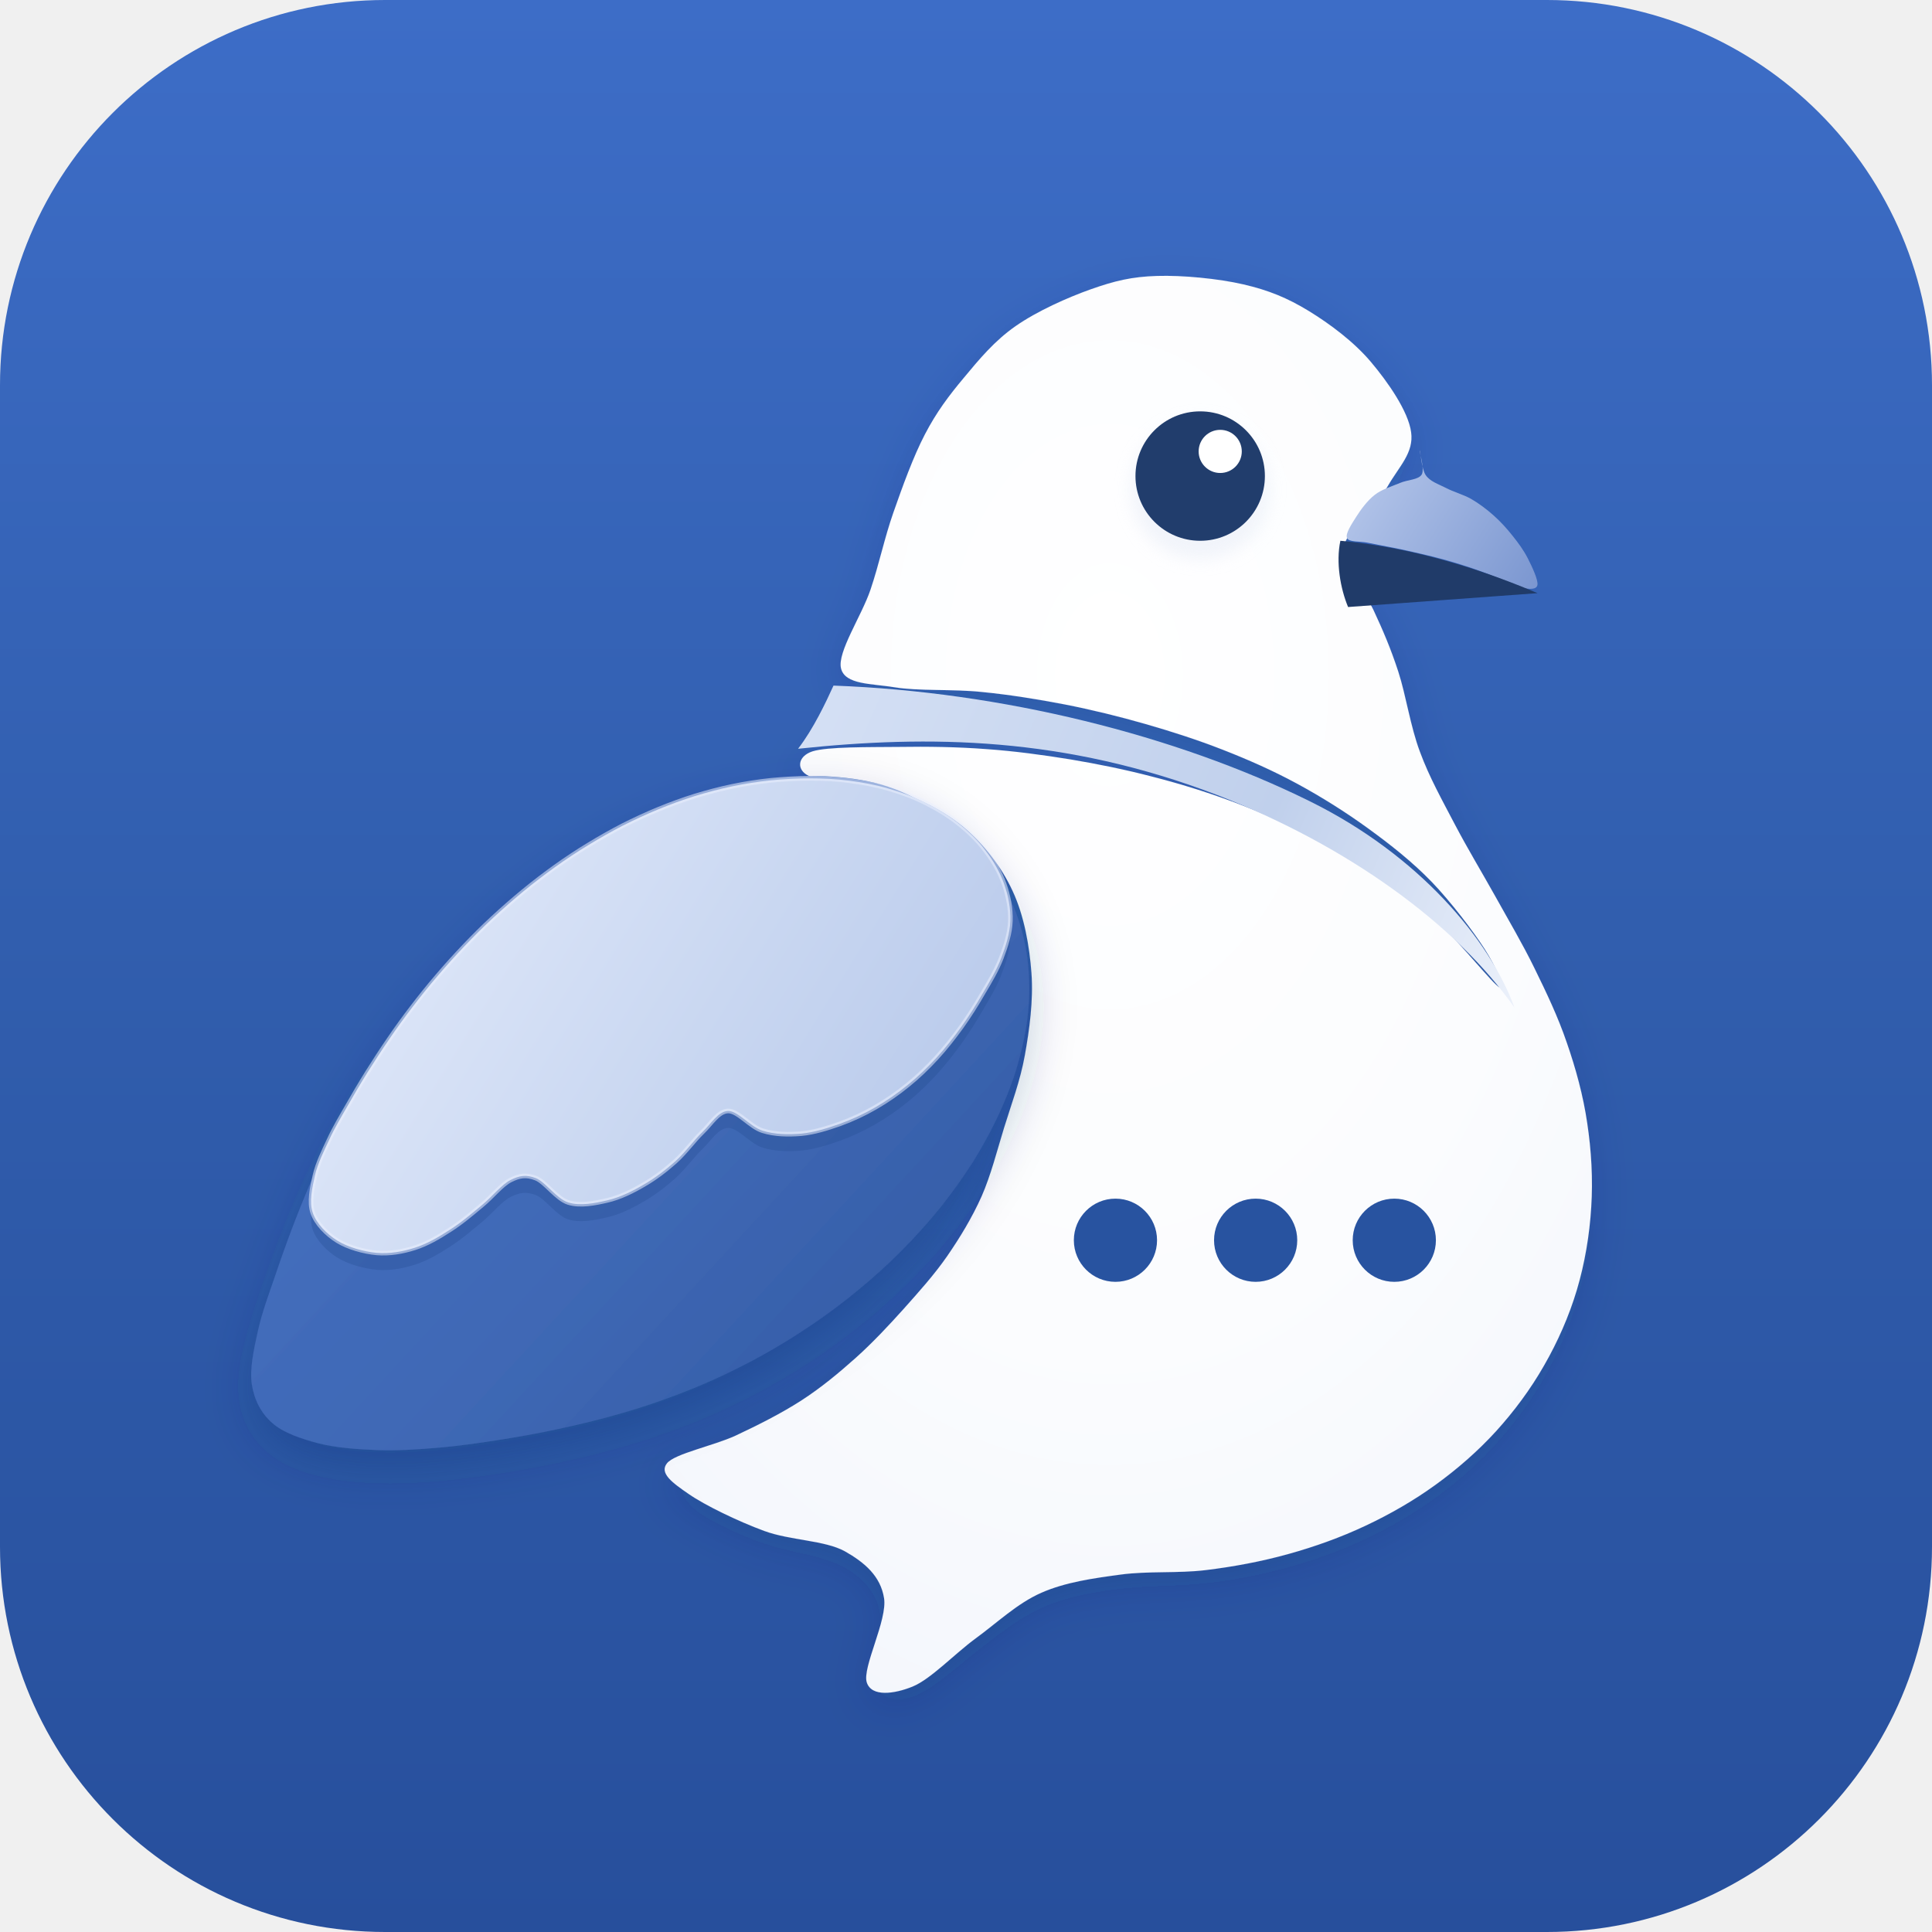
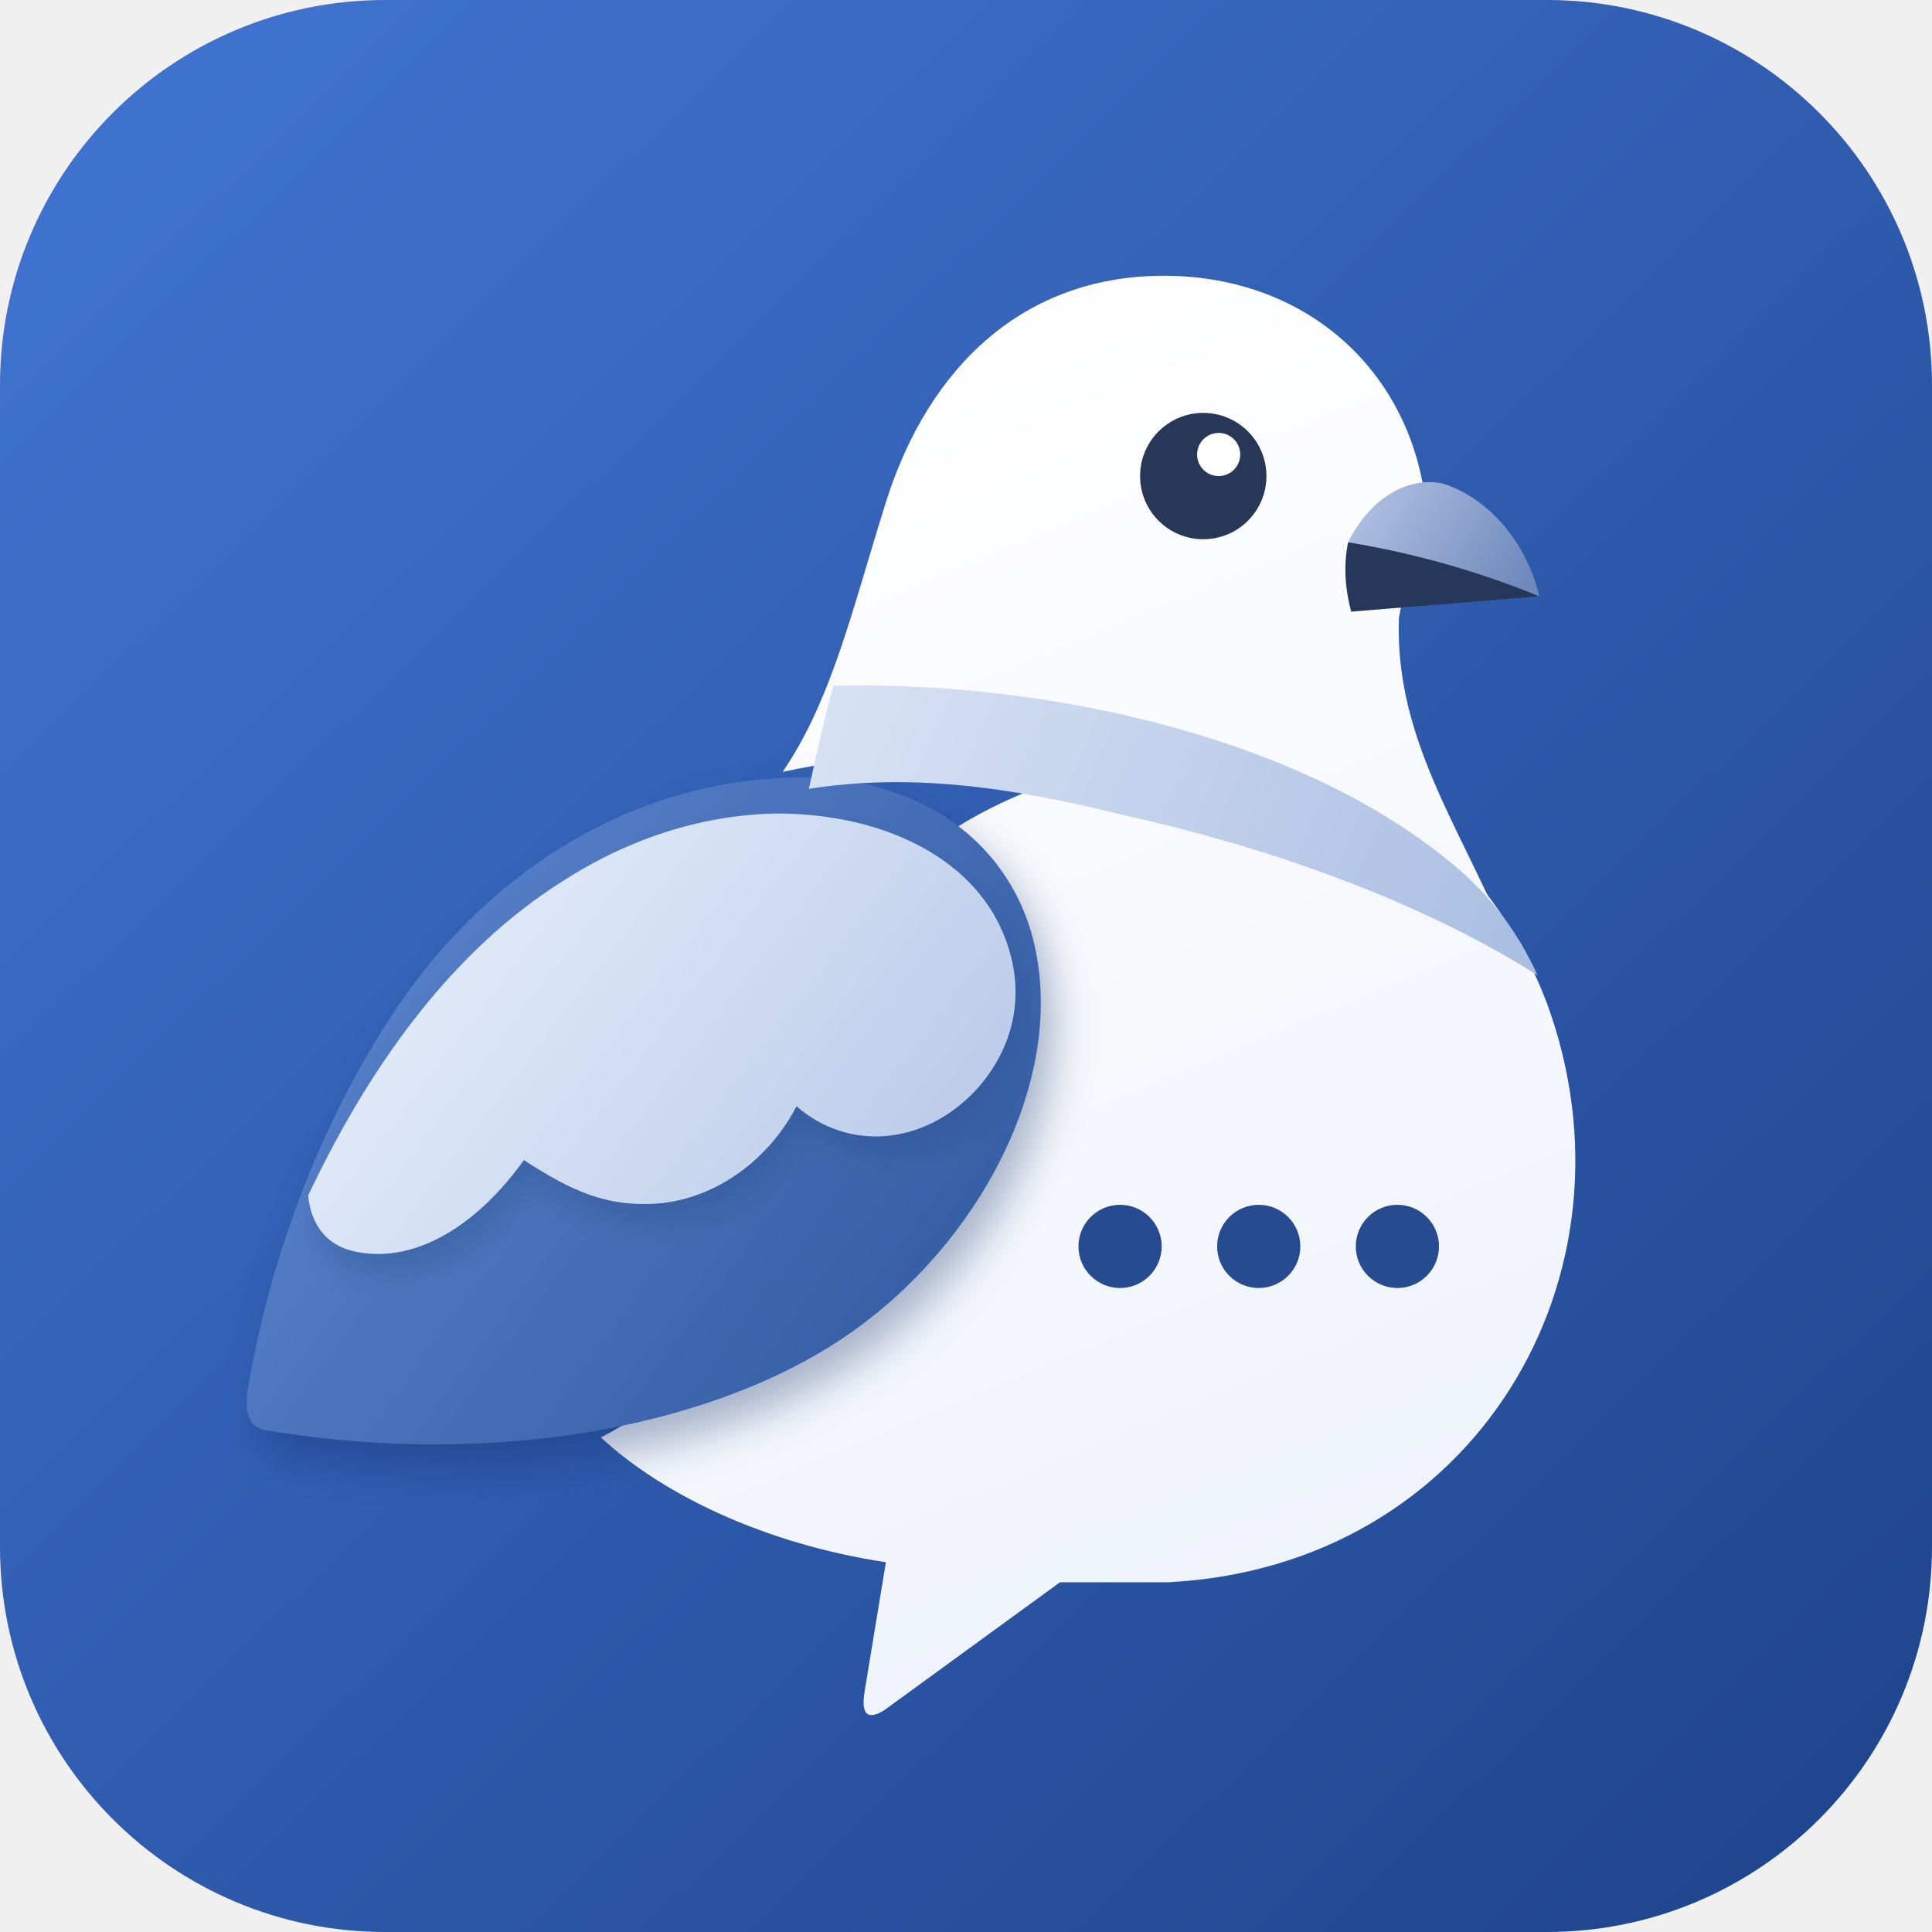
- <svg xmlns="http://www.w3.org/2000/svg" viewBox="0 0 1254 1254" role="img" aria-label="Pigeon app icon">
+ <svg xmlns="http://www.w3.org/2000/svg" width="1254" height="1254" viewBox="0 0 1254 1254" role="img" aria-labelledby="title desc">
  <defs>
-     <linearGradient id="bg" x1="0" y1="0" x2="0" y2="1254" gradientUnits="userSpaceOnUse">
-       <stop offset="0" stop-color="#3d6dc7" />
-       <stop offset="0.48" stop-color="#315eae" />
-       <stop offset="1" stop-color="#274f9c" />
+     <clipPath id="icon-bounds">
+       <rect width="1254" height="1254" rx="250" />
+     </clipPath>
+     <linearGradient id="background" x1="95" y1="88" x2="1160" y2="1180" gradientUnits="userSpaceOnUse">
+       <stop stop-color="#3f72ce" />
+       <stop offset="1" stop-color="#20468f" />
    </linearGradient>
-     <radialGradient id="body" cx="48%" cy="28%" r="82%">
-       <stop offset="0" stop-color="#ffffff" />
-       <stop offset="0.58" stop-color="#fbfcfe" />
-       <stop offset="1" stop-color="#f3f6fc" />
-     </radialGradient>
-     <linearGradient id="wingOuter" x1="195" y1="520" x2="650" y2="940" gradientUnits="userSpaceOnUse">
-       <stop offset="0" stop-color="#4773c3" />
-       <stop offset="0.55" stop-color="#3f68b5" />
-       <stop offset="1" stop-color="#2f58a0" />
+     <linearGradient id="body" x1="555" y1="205" x2="910" y2="1060" gradientUnits="userSpaceOnUse">
+       <stop stop-color="#fff" />
+       <stop offset="1" stop-color="#eef2fa" />
    </linearGradient>
-     <linearGradient id="wingTop" x1="215" y1="520" x2="650" y2="790" gradientUnits="userSpaceOnUse">
-       <stop offset="0" stop-color="#e5ecfb" />
-       <stop offset="0.55" stop-color="#c9d7f1" />
-       <stop offset="1" stop-color="#b4c6e9" />
+     <linearGradient id="outer-wing" x1="285" y1="605" x2="668" y2="890" gradientUnits="userSpaceOnUse">
+       <stop stop-color="#547ec7" />
+       <stop offset="1" stop-color="#31589f" />
    </linearGradient>
-     <linearGradient id="collar" x1="500" y1="445" x2="990" y2="660" gradientUnits="userSpaceOnUse">
-       <stop offset="0" stop-color="#d6e1f5" />
-       <stop offset="0.62" stop-color="#c0d0ec" />
-       <stop offset="1" stop-color="#edf2fb" />
+     <linearGradient id="inner-wing" x1="280" y1="535" x2="580" y2="765" gradientUnits="userSpaceOnUse">
+       <stop stop-color="#e6eefc" />
+       <stop offset="1" stop-color="#bdcdea" />
    </linearGradient>
-     <linearGradient id="beakTop" x1="873" y1="310" x2="1000" y2="390" gradientUnits="userSpaceOnUse">
-       <stop offset="0" stop-color="#b7c8eb" />
-       <stop offset="1" stop-color="#7894cf" />
+     <linearGradient id="collar" x1="544" y1="465" x2="985" y2="655" gradientUnits="userSpaceOnUse">
+       <stop stop-color="#d6e1f4" />
+       <stop offset="1" stop-color="#a9bee2" />
    </linearGradient>
-     <filter id="bodyShadow" x="-20%" y="-20%" width="140%" height="150%">
-       <feDropShadow dx="0" dy="9" stdDeviation="14" flood-color="#17366b" flood-opacity="0.14" />
+     <linearGradient id="beak-top" x1="885" y1="323" x2="986" y2="385" gradientUnits="userSpaceOnUse">
+       <stop stop-color="#aebfe1" />
+       <stop offset="1" stop-color="#6f89bd" />
+     </linearGradient>
+     <filter id="wing-shadow" x="-25%" y="-25%" width="160%" height="165%" color-interpolation-filters="sRGB">
+       <feGaussianBlur in="SourceAlpha" stdDeviation="14" result="blur" />
+       <feOffset in="blur" dx="8" dy="15" result="offset" />
+       <feFlood flood-color="#0d2a66" flood-opacity=".34" result="color" />
+       <feComposite in="color" in2="offset" operator="in" />
+       <feMerge>
+         <feMergeNode />
+         <feMergeNode in="SourceGraphic" />
+       </feMerge>
    </filter>
-     <filter id="wingShadow" x="-25%" y="-25%" width="150%" height="160%">
-       <feDropShadow dx="0" dy="12" stdDeviation="15" flood-color="#17366b" flood-opacity="0.24" />
-     </filter>
-     <filter id="softEye" x="-40%" y="-40%" width="180%" height="180%">
-       <feGaussianBlur stdDeviation="5" />
+     <filter id="inner-wing-shadow" x="-28%" y="-30%" width="165%" height="175%" color-interpolation-filters="sRGB">
+       <feGaussianBlur in="SourceAlpha" stdDeviation="10" result="blur" />
+       <feOffset in="blur" dx="5" dy="12" result="offset" />
+       <feFlood flood-color="#244985" flood-opacity=".32" result="color" />
+       <feComposite in="color" in2="offset" operator="in" />
+       <feMerge>
+         <feMergeNode />
+         <feMergeNode in="SourceGraphic" />
+       </feMerge>
    </filter>
  </defs>
-   <rect width="1254" height="1254" rx="250" fill="url(#bg)" />
-   <path d="M751.1,179.1 C734.6,179.6 723.5,182.3 708.2,187.7 C692.9,193.1 673.1,202.0 659.3,211.6 C645.6,221.1 635.5,233.3 625.7,245.1 C615.9,256.8 607.9,267.4 600.3,282.0 C592.7,296.6 585.8,315.8 579.9,332.6 C574.0,349.4 570.7,366.0 565.0,382.8 C559.3,399.7 543.3,423.4 545.9,433.9 C548.6,444.5 565.6,443.6 580.8,446.1 C596.0,448.6 618.6,447.2 637.0,449.1 C655.3,450.9 673.3,453.8 691.0,457.2 C708.8,460.7 726.3,465.0 743.4,469.9 C760.5,474.8 777.2,480.2 793.6,486.6 C810.0,493.0 826.1,500.1 841.8,508.6 C857.5,517.1 873.3,527.0 887.9,537.6 C902.5,548.2 916.6,559.3 929.2,572.3 C941.8,585.4 956.3,604.5 963.6,615.9 C971.0,627.4 978.1,643.4 973.4,641.0 C968.8,638.6 949.3,613.6 935.9,601.4 C922.4,589.2 907.5,577.9 892.7,567.8 C877.8,557.7 862.4,548.8 846.7,540.7 C831.0,532.7 814.8,525.8 798.3,519.7 C781.7,513.6 764.8,508.4 747.5,504.0 C730.3,499.5 712.6,495.9 694.7,492.9 C676.8,490.0 658.5,487.5 639.9,486.2 C621.4,484.8 602.1,484.5 583.4,484.8 C564.6,485.0 537.0,484.6 527.3,487.7 C517.6,490.9 516.6,499.7 525.1,503.7 C533.6,507.8 561.6,506.5 578.3,512.1 C595.0,517.6 612.3,525.9 625.5,536.9 C638.7,548.0 650.0,562.6 657.3,578.4 C664.7,594.2 668.2,613.9 669.5,631.6 C670.8,649.4 668.2,668.2 665.2,685.0 C662.2,701.7 656.4,716.8 651.7,732.1 C647.0,747.4 643.2,762.7 637.1,776.6 C630.9,790.4 623.2,803.1 614.8,815.3 C606.4,827.4 596.4,838.5 586.6,849.5 C576.7,860.5 566.7,871.2 555.6,881.2 C544.5,891.1 533.0,900.7 520.0,909.1 C506.9,917.5 492.0,925.0 477.5,931.8 C463.0,938.5 437.9,943.5 432.9,949.8 C427.8,956.2 436.4,962.4 447.0,969.7 C457.5,977.0 479.2,987.5 496.1,993.7 C513.0,999.9 535.4,999.7 548.4,1006.9 C561.3,1014.2 571.5,1023.0 573.8,1037.2 C576.2,1051.4 559.5,1082.4 562.6,1092.0 C565.7,1101.6 580.5,1099.5 592.3,1094.7 C604.1,1089.9 619.4,1073.6 633.3,1063.4 C647.2,1053.3 660.2,1040.7 675.9,1033.8 C691.6,1026.9 709.6,1024.4 727.4,1022.0 C745.2,1019.6 764.5,1021.3 782.6,1019.1 C800.7,1016.9 818.8,1013.5 836.1,1008.7 C853.4,1003.9 870.4,997.8 886.3,990.3 C902.3,982.8 917.7,973.9 931.8,963.7 C945.9,953.5 959.2,941.9 971.0,929.0 C982.7,916.1 993.5,901.6 1002.2,886.3 C1011.0,871.0 1018.4,854.3 1023.5,837.2 C1028.6,820.1 1031.7,801.7 1032.8,783.7 C1034.0,765.6 1032.9,746.7 1030.2,728.9 C1027.6,711.1 1022.8,693.6 1017.0,676.9 C1011.3,660.1 1003.7,644.2 995.9,628.3 C988.2,612.5 979.1,597.2 970.5,581.7 C961.9,566.3 952.7,551.1 944.5,535.5 C936.3,519.8 927.7,504.5 921.6,487.9 C915.4,471.4 912.6,451.4 907.6,436.0 C902.6,420.7 897.6,409.1 891.5,396.0 C885.5,383.0 869.8,371.2 871.4,357.8 C872.9,344.4 893.3,328.4 900.7,315.6 C908.1,302.7 917.8,293.9 915.9,280.5 C914.1,267.0 900.8,247.9 889.7,234.8 C878.6,221.7 863.1,210.2 849.4,201.8 C835.6,193.4 823.5,188.4 807.1,184.6 C790.7,180.8 767.5,178.6 751.1,179.1 Z" fill="url(#body)" filter="url(#bodyShadow)" />
-   <path d="M541,445 C650,449 763,477 850,520 C921,555 967,610 983,654 C945,600 875,549 790,516 C691,478 603,477 518,486 C528,473 536,456 541,445 Z" fill="url(#collar)" />
-   <path d="M503.2,505.4 C490.9,506.7 478.7,509.1 466.9,512.2 C455.0,515.2 443.3,519.1 432.0,523.6 C420.6,528.1 409.5,533.4 398.7,539.2 C387.9,545.1 377.4,551.6 367.2,558.6 C357.0,565.6 347.1,573.2 337.6,581.2 C328.0,589.2 318.7,597.7 309.9,606.5 C301.0,615.4 292.4,624.7 284.3,634.2 C276.1,643.7 268.3,653.6 261.0,663.7 C253.6,673.7 246.6,684.1 240.0,694.5 C233.4,705.0 227.2,715.6 221.5,726.3 C215.8,736.9 210.5,747.6 205.6,758.4 C200.7,769.3 196.3,780.0 191.9,791.3 C187.5,802.6 183.3,814.2 179.2,826.3 C175.1,838.4 170.0,851.9 167.4,863.9 C164.7,876.0 161.9,888.8 163.5,898.8 C165.1,908.7 169.5,917.3 176.7,923.6 C183.9,930.0 195.3,933.8 206.7,936.8 C218.0,939.7 231.8,940.7 244.7,941.2 C257.6,941.7 271.1,940.8 284.2,939.7 C297.3,938.6 310.5,936.7 323.3,934.7 C336.0,932.7 348.5,930.5 360.6,927.9 C372.8,925.3 384.7,922.5 396.3,919.3 C408.0,916.1 419.4,912.6 430.7,908.5 C441.9,904.5 452.9,900.1 463.8,895.2 C474.8,890.2 485.5,884.8 496.1,878.9 C506.8,872.9 517.3,866.4 527.6,859.4 C537.8,852.4 547.9,844.9 557.5,836.9 C567.1,829.0 576.5,820.5 585.3,811.6 C594.1,802.8 602.5,793.4 610.3,783.8 C618.0,774.1 625.3,763.9 631.9,753.5 C638.4,743.0 644.3,732.1 649.3,721.0 C654.3,710.0 658.6,698.5 661.6,687.0 C664.7,675.6 666.9,663.9 667.7,652.4 C668.4,640.8 668.1,629.2 666.2,617.8 C664.3,606.5 661.0,595.1 656.1,584.3 C651.2,573.6 644.4,562.7 636.7,553.2 C628.9,543.7 619.5,534.6 609.5,527.5 C599.5,520.4 588.2,514.6 576.7,510.7 C565.2,506.8 552.7,505.0 540.5,504.1 C528.2,503.2 515.5,504.0 503.2,505.4 Z" fill="url(#wingOuter)" filter="url(#wingShadow)" />
-   <path d="M525.5,505.2 C517.0,505.2 508.5,505.7 500.2,506.5 C491.8,507.4 483.5,508.7 475.3,510.4 C467.1,512.1 459.0,514.3 451.0,516.7 C443.0,519.2 435.1,522.1 427.3,525.3 C419.5,528.5 411.8,532.1 404.2,535.9 C396.7,539.8 389.2,544.0 381.9,548.5 C374.6,552.9 367.4,557.7 360.4,562.7 C353.4,567.7 346.5,573.0 339.8,578.5 C333.1,584.0 326.5,589.8 320.1,595.7 C313.7,601.6 307.5,607.8 301.5,614.1 C295.5,620.4 289.6,626.9 284.0,633.5 C278.3,640.1 272.9,646.9 267.6,653.8 C262.4,660.6 257.3,667.6 252.5,674.7 C247.6,681.8 243.0,689.0 238.5,696.1 C234.0,703.3 229.7,710.6 225.6,717.8 C221.4,725.1 217.2,732.1 213.7,739.7 C210.2,747.2 206.2,755.1 204.4,763.1 C202.6,771.0 200.6,780.1 203.0,787.2 C205.4,794.2 212.1,801.0 219.0,805.3 C225.9,809.6 236.1,812.4 244.5,813.2 C252.9,813.9 261.3,812.4 269.2,809.9 C277.1,807.4 284.8,802.9 292.0,798.2 C299.3,793.6 306.3,787.6 312.8,782.2 C319.4,776.8 325.6,768.8 331.4,765.9 C337.2,763.0 341.5,762.3 347.8,764.7 C354.0,767.1 361.2,778.1 368.9,780.5 C376.6,782.9 386.1,781.0 394.2,779.1 C402.4,777.2 410.5,773.2 417.8,768.9 C425.1,764.7 431.9,759.5 438.2,753.9 C444.6,748.2 450.2,740.3 455.9,734.8 C461.6,729.4 466.1,721.3 472.6,721.1 C479.1,721.0 487.0,731.5 495.0,733.9 C502.9,736.4 511.8,736.5 520.2,735.8 C528.5,735.0 537.0,732.3 545.0,729.5 C553.0,726.6 560.8,723.0 568.2,718.7 C575.5,714.5 582.6,709.6 589.2,704.2 C595.8,698.9 602.0,692.9 607.8,686.6 C613.6,680.3 618.9,673.5 623.9,666.6 C628.9,659.6 633.6,652.2 637.9,644.7 C642.3,637.3 646.9,629.6 649.9,621.8 C652.9,613.9 655.5,605.8 655.8,597.8 C656.1,589.7 654.4,581.2 651.7,573.6 C649.0,566.0 644.7,558.6 639.7,552.1 C634.8,545.5 628.6,539.6 622.0,534.3 C615.4,529.1 607.9,524.6 600.2,520.8 C592.6,517.0 584.4,514.0 576.2,511.7 C568.0,509.3 559.5,507.8 551.1,506.7 C542.6,505.6 534.0,505.2 525.5,505.2 Z" transform="translate(0 11)" fill="#244b91" opacity="0.32" />
-   <path d="M525.5,505.2 C517.0,505.2 508.5,505.7 500.2,506.5 C491.8,507.4 483.5,508.7 475.3,510.4 C467.1,512.1 459.0,514.3 451.0,516.7 C443.0,519.2 435.1,522.1 427.3,525.3 C419.5,528.5 411.8,532.1 404.2,535.9 C396.7,539.8 389.2,544.0 381.9,548.5 C374.6,552.9 367.4,557.7 360.4,562.7 C353.4,567.7 346.5,573.0 339.8,578.5 C333.1,584.0 326.5,589.8 320.1,595.7 C313.7,601.6 307.5,607.8 301.5,614.1 C295.5,620.4 289.6,626.9 284.0,633.5 C278.3,640.1 272.9,646.9 267.6,653.8 C262.4,660.6 257.3,667.6 252.5,674.7 C247.6,681.8 243.0,689.0 238.5,696.1 C234.0,703.3 229.7,710.6 225.6,717.8 C221.4,725.1 217.2,732.1 213.7,739.7 C210.2,747.2 206.2,755.1 204.4,763.1 C202.6,771.0 200.6,780.1 203.0,787.2 C205.4,794.2 212.1,801.0 219.0,805.3 C225.9,809.6 236.1,812.4 244.5,813.2 C252.9,813.9 261.3,812.4 269.2,809.9 C277.1,807.4 284.8,802.9 292.0,798.2 C299.3,793.6 306.3,787.6 312.8,782.2 C319.4,776.8 325.6,768.8 331.4,765.9 C337.2,763.0 341.5,762.3 347.8,764.7 C354.0,767.1 361.2,778.1 368.9,780.5 C376.6,782.9 386.1,781.0 394.2,779.1 C402.4,777.2 410.5,773.2 417.8,768.9 C425.1,764.7 431.9,759.5 438.2,753.9 C444.6,748.2 450.2,740.3 455.9,734.8 C461.6,729.4 466.1,721.3 472.6,721.1 C479.1,721.0 487.0,731.5 495.0,733.9 C502.9,736.4 511.8,736.5 520.2,735.8 C528.5,735.0 537.0,732.3 545.0,729.5 C553.0,726.6 560.8,723.0 568.2,718.7 C575.5,714.5 582.6,709.6 589.2,704.2 C595.8,698.9 602.0,692.9 607.8,686.6 C613.6,680.3 618.9,673.5 623.9,666.6 C628.9,659.6 633.6,652.2 637.9,644.7 C642.3,637.3 646.9,629.6 649.9,621.8 C652.9,613.9 655.5,605.8 655.8,597.8 C656.1,589.7 654.4,581.2 651.7,573.6 C649.0,566.0 644.7,558.6 639.7,552.1 C634.8,545.5 628.6,539.6 622.0,534.3 C615.4,529.1 607.9,524.6 600.2,520.8 C592.6,517.0 584.4,514.0 576.2,511.7 C568.0,509.3 559.5,507.8 551.1,506.7 C542.6,505.6 534.0,505.2 525.5,505.2 Z" fill="url(#wingTop)" stroke="#e8effc" stroke-width="3" stroke-opacity="0.55" stroke-linejoin="round" />
-   <circle cx="779" cy="318" r="45" fill="#dbe3f2" opacity="0.35" filter="url(#softEye)" />
-   <circle cx="779" cy="309" r="42" fill="#213d6c" />
-   <circle cx="792" cy="293" r="14" fill="#ffffff" />
-   <path d="M921.5,292.5 C921.1,292.4 924.9,304.5 922.8,308.0 C920.6,311.5 913.7,311.3 908.6,313.5 C903.5,315.7 897.0,317.5 892.3,321.2 C887.6,324.8 883.3,330.7 880.3,335.4 C877.4,340.0 873.1,346.4 874.3,349.2 C875.5,352.0 882.3,351.2 887.4,352.2 C892.5,353.3 899.0,354.4 904.8,355.6 C910.6,356.8 916.4,358.0 922.1,359.4 C927.8,360.7 933.5,362.1 939.1,363.7 C944.7,365.3 950.3,367.0 955.8,368.9 C961.3,370.8 966.8,372.9 972.2,375.0 C977.6,377.1 983.9,380.8 988.2,381.6 C992.5,382.4 997.3,382.9 997.9,379.7 C998.5,376.5 994.4,367.8 991.7,362.5 C989.0,357.2 985.5,352.4 981.8,347.8 C978.1,343.1 973.9,338.5 969.4,334.5 C964.9,330.5 960.0,326.8 954.8,323.8 C949.6,320.9 943.2,319.2 938.3,316.6 C933.4,314.1 928.2,312.5 925.4,308.4 C922.6,304.4 922.0,292.6 921.5,292.5 Z" fill="url(#beakTop)" />
-   <path d="M870,351 C914,355 958,368 998,385 L875,394 C870,382 867,365 870,351 Z" fill="#203b69" />
-   <circle cx="724" cy="805" r="27" fill="#2853a0" />
-   <circle cx="815" cy="805" r="27" fill="#2853a0" />
-   <circle cx="905" cy="805" r="27" fill="#2853a0" />
+   <g clip-path="url(#icon-bounds)">
+     <rect width="1254" height="1254" rx="250" fill="url(#background)" />
+     <path id="body-and-tail" fill="url(#body)" d="M1004 651C1069 828 957 1017 758 1027H688L574 1110Q558 1120 561 1099L575 1014C496 1002 430 970 390 933C470 892 497 821 501 745C507 622 585 532 709 500C835 467 954 520 1004 651Z" />
+     <path id="head" fill="url(#body)" d="M508 501C540 454 553 396 575 326C603 237 665 180 753 179C843 178 910 235 924 317L908 401C905 484 953 543 983 622C948 585 896 548 833 523C731 483 621 477 508 501Z" />
+     <path id="outer-wing-shape" filter="url(#wing-shadow)" fill="url(#outer-wing)" d="M507 505C585 500 649 538 669 604C697 699 632 817 537 875C444 932 304 951 171 928C158 925 159 909 162 895C177 811 209 729 253 661C313 568 405 510 507 505Z" />
+     <path id="inner-wing-shape" filter="url(#inner-wing-shadow)" fill="url(#inner-wing)" d="M504 528C568 528 626 553 649 601C668 641 659 680 633 708C599 744 550 747 517 718C500 751 467 777 429 781C394 784 371 773 340 753C310 795 271 819 234 813C213 810 202 796 200 776C243 685 297 616 362 574C406 545 454 529 504 528Z" />
+     <path id="collar-sweep" fill="url(#collar)" d="M541 445C686 442 853 481 950 567C971 586 986 607 998 633C930 590 837 553 729 529C653 510 589 502 525 512C531 485 536 462 541 445Z" />
+     <circle id="eye" cx="781" cy="309" r="41" fill="#263757" />
+     <circle id="eye-highlight" cx="791" cy="295" r="14" fill="#fff" />
+     <path id="beak-upper" fill="url(#beak-top)" d="M875 352C890 322 915 309 937 314C968 324 992 355 999 387C959 381 917 369 875 352Z" />
+     <path id="beak-lower" fill="#26385a" d="M875 352C918 359 960 371 999 387L877 397C873 382 872 367 875 352Z" />
+     <g id="message-dots" fill="#274b90">
+       <circle cx="727" cy="809" r="27" />
+       <circle cx="817" cy="809" r="27" />
+       <circle cx="907" cy="809" r="27" />
+     </g>
+   </g>
</svg>
